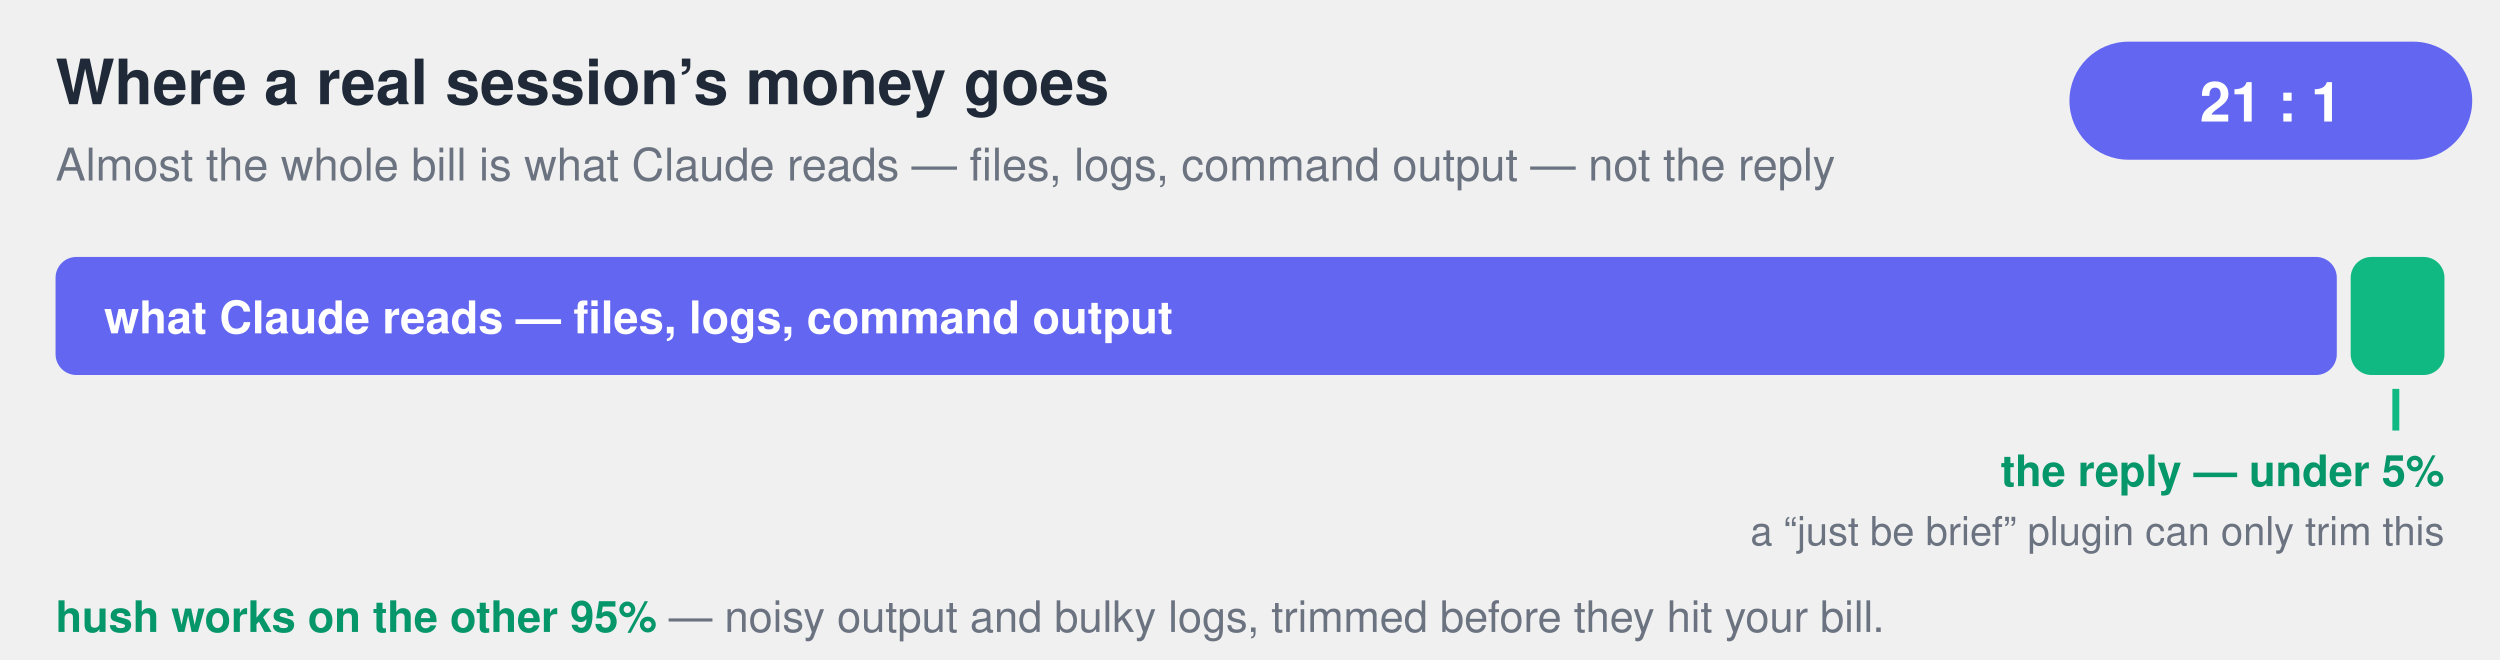
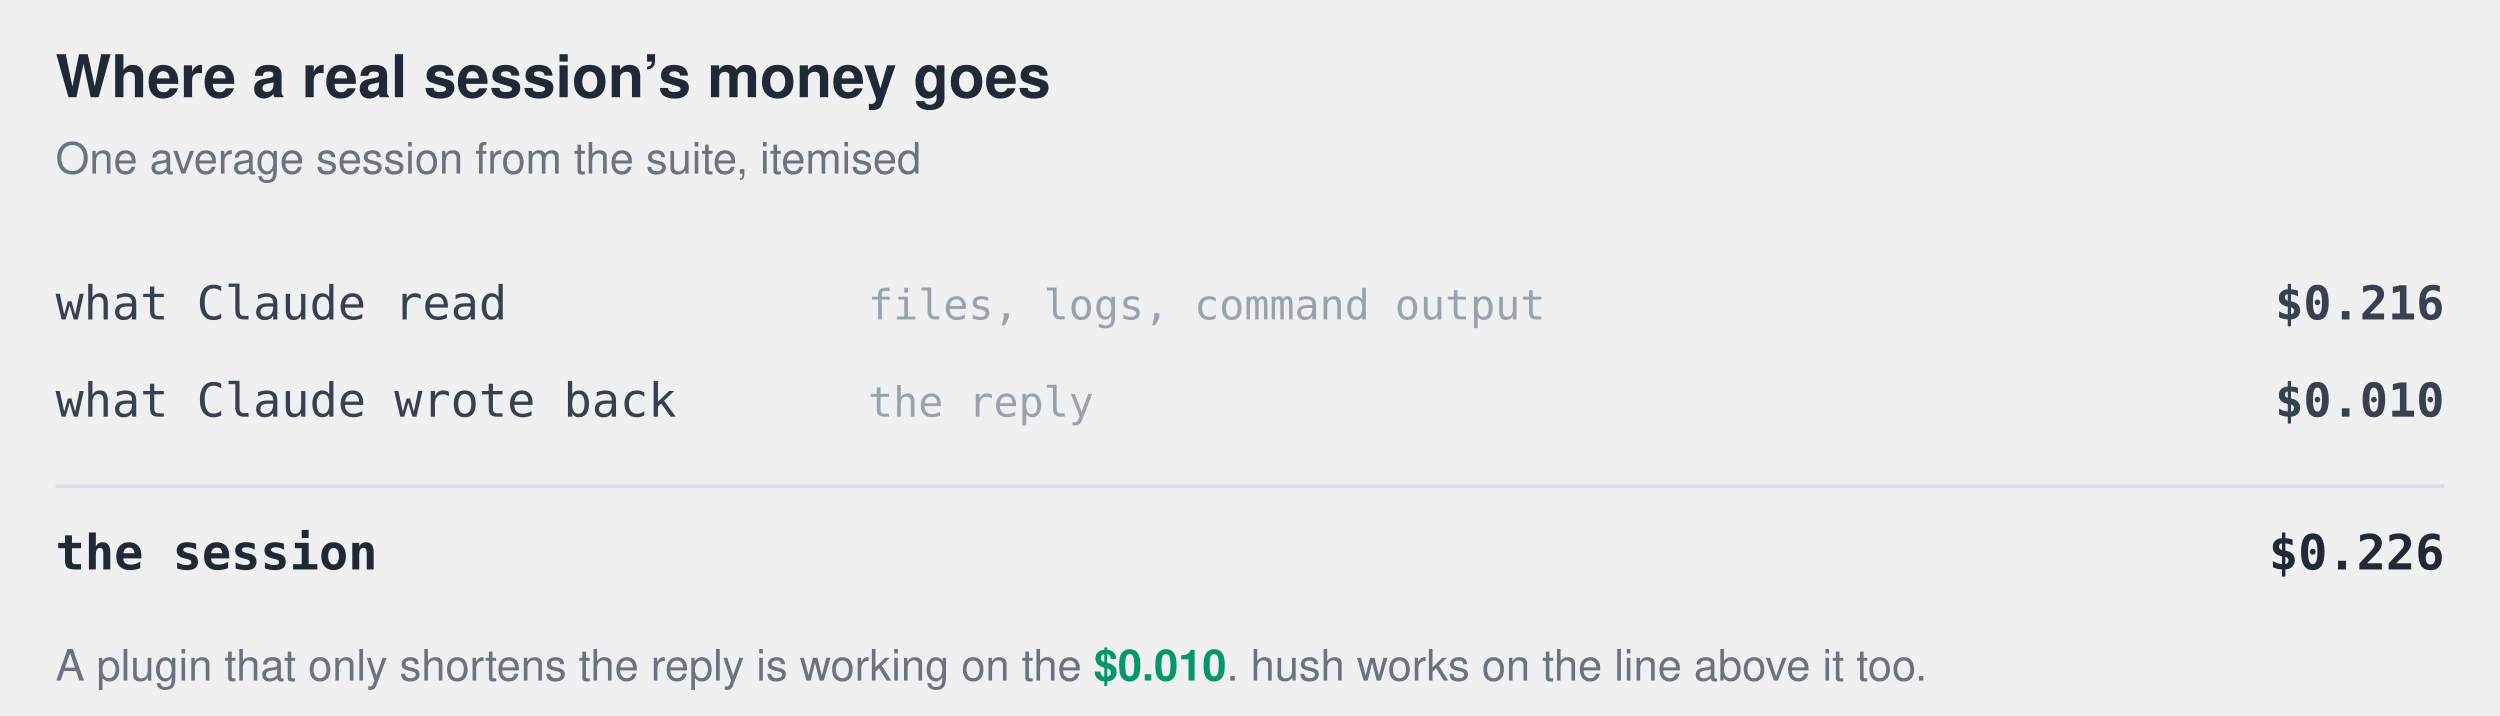
- <svg xmlns="http://www.w3.org/2000/svg" viewBox="0 0 720 190" font-family="-apple-system,BlinkMacSystemFont,Segoe UI,Helvetica,Arial,sans-serif">
+ <svg xmlns="http://www.w3.org/2000/svg" viewBox="0 0 720 206" font-family="-apple-system,BlinkMacSystemFont,Segoe UI,Helvetica,Arial,sans-serif">
  <style>
-     .title{fill:#1f2937;font-size:18px;font-weight:700}
-     .sub{fill:#6b7280;font-size:13px}
-     .reads{fill:#6366f1}.reply{fill:#10b981}
-     .onbar{fill:#ffffff;font-size:13px;font-weight:600}
-     .replylab{fill:#059669;font-size:12.5px;font-weight:700}
-     .replysub{fill:#6b7280;font-size:11.5px}
-     .foot{fill:#6b7280;font-size:12.5px}.em{fill:#059669;font-weight:700}.badge{fill:#6366f1}
+     .title{fill:#1f2937;font-size:17px;font-weight:700}
+     .sub{fill:#6b7280;font-size:12.5px}
+     .item{fill:#374151;font-size:13.5px;font-family:ui-monospace,SFMono-Regular,Menlo,Consolas,monospace}
+     .note{fill:#9aa3ad;font-size:12px;font-family:ui-monospace,SFMono-Regular,Menlo,Consolas,monospace}
+     .amt{fill:#374151;font-size:13.5px;font-weight:600;font-family:ui-monospace,SFMono-Regular,Menlo,Consolas,monospace}
+     .tot{fill:#1f2937;font-size:14px;font-weight:700;font-family:ui-monospace,SFMono-Regular,Menlo,Consolas,monospace}
+     .rule{stroke:#d7dde4;stroke-width:1}
+     .foot{fill:#6b7280;font-size:12.5px}.em{fill:#059669;font-weight:700}
    @media (prefers-color-scheme:dark){
-       .title{fill:#e6edf3}.sub{fill:#9198a1}.reads{fill:#7c8cf8}.reply{fill:#3fb950}
-       .replylab{fill:#3fb950}.replysub{fill:#9198a1}.foot{fill:#9198a1}.em{fill:#3fb950}.badge{fill:#4f46e5}
+       .title{fill:#e6edf3}.sub{fill:#9198a1}.item{fill:#c9d1d9}.note{fill:#6e7681}
+       .amt{fill:#c9d1d9}.tot{fill:#e6edf3}.rule{stroke:#30363d}.foot{fill:#9198a1}.em{fill:#3fb950}
    }
  </style>
-   <text x="16" y="30" class="title">Where a real session’s money goes</text>
-   <text x="16" y="52" class="sub">Almost the whole bill is what Claude reads — files, logs, command output — not the reply</text>
-   <rect x="596" y="12" width="116" height="34" rx="17" class="badge" />
-   <text x="654" y="35" font-size="16" font-weight="700" fill="#ffffff" text-anchor="middle">21 : 1</text>
-   <rect x="16" y="74" width="657" height="34" rx="6" class="reads" />
-   <rect x="677" y="74" width="27" height="34" rx="6" class="reply" />
-   <text x="30" y="96" class="onbar">what Claude reads — files, logs, command output</text>
-   <line x1="690" y1="112" x2="690" y2="124" stroke="#10b981" stroke-width="2" />
-   <text x="704" y="140" text-anchor="end" class="replylab">the reply — under 5%</text>
-   <text x="704" y="157" text-anchor="end" class="replysub">a “just be brief” plugin can only trim this</text>
-   <text x="16" y="182" class="foot">
-     <tspan class="em">hush works on the other 95%</tspan> — noisy output and bulky logs, trimmed before they hit your bill.</text>
+   <text x="16" y="28" class="title">Where a real session’s money goes</text>
+   <text x="16" y="50" class="sub">One average session from the suite, itemised</text>
+   <text x="16" y="92" class="item">what Claude read</text>
+   <text x="250" y="92" class="note">files, logs, command output</text>
+   <text x="704" y="92" class="amt" text-anchor="end">$0.216</text>
+   <text x="16" y="120" class="item">what Claude wrote back</text>
+   <text x="250" y="120" class="note">the reply</text>
+   <text x="704" y="120" class="amt" text-anchor="end">$0.010</text>
+   <line x1="16" y1="140" x2="704" y2="140" class="rule" />
+   <text x="16" y="164" class="tot">the session</text>
+   <text x="704" y="164" class="tot" text-anchor="end">$0.226</text>
+   <text x="16" y="196" class="foot">A plugin that only shortens the reply is working on the <tspan class="em">$0.010</tspan>. hush works on the line above it too.</text>
</svg>
